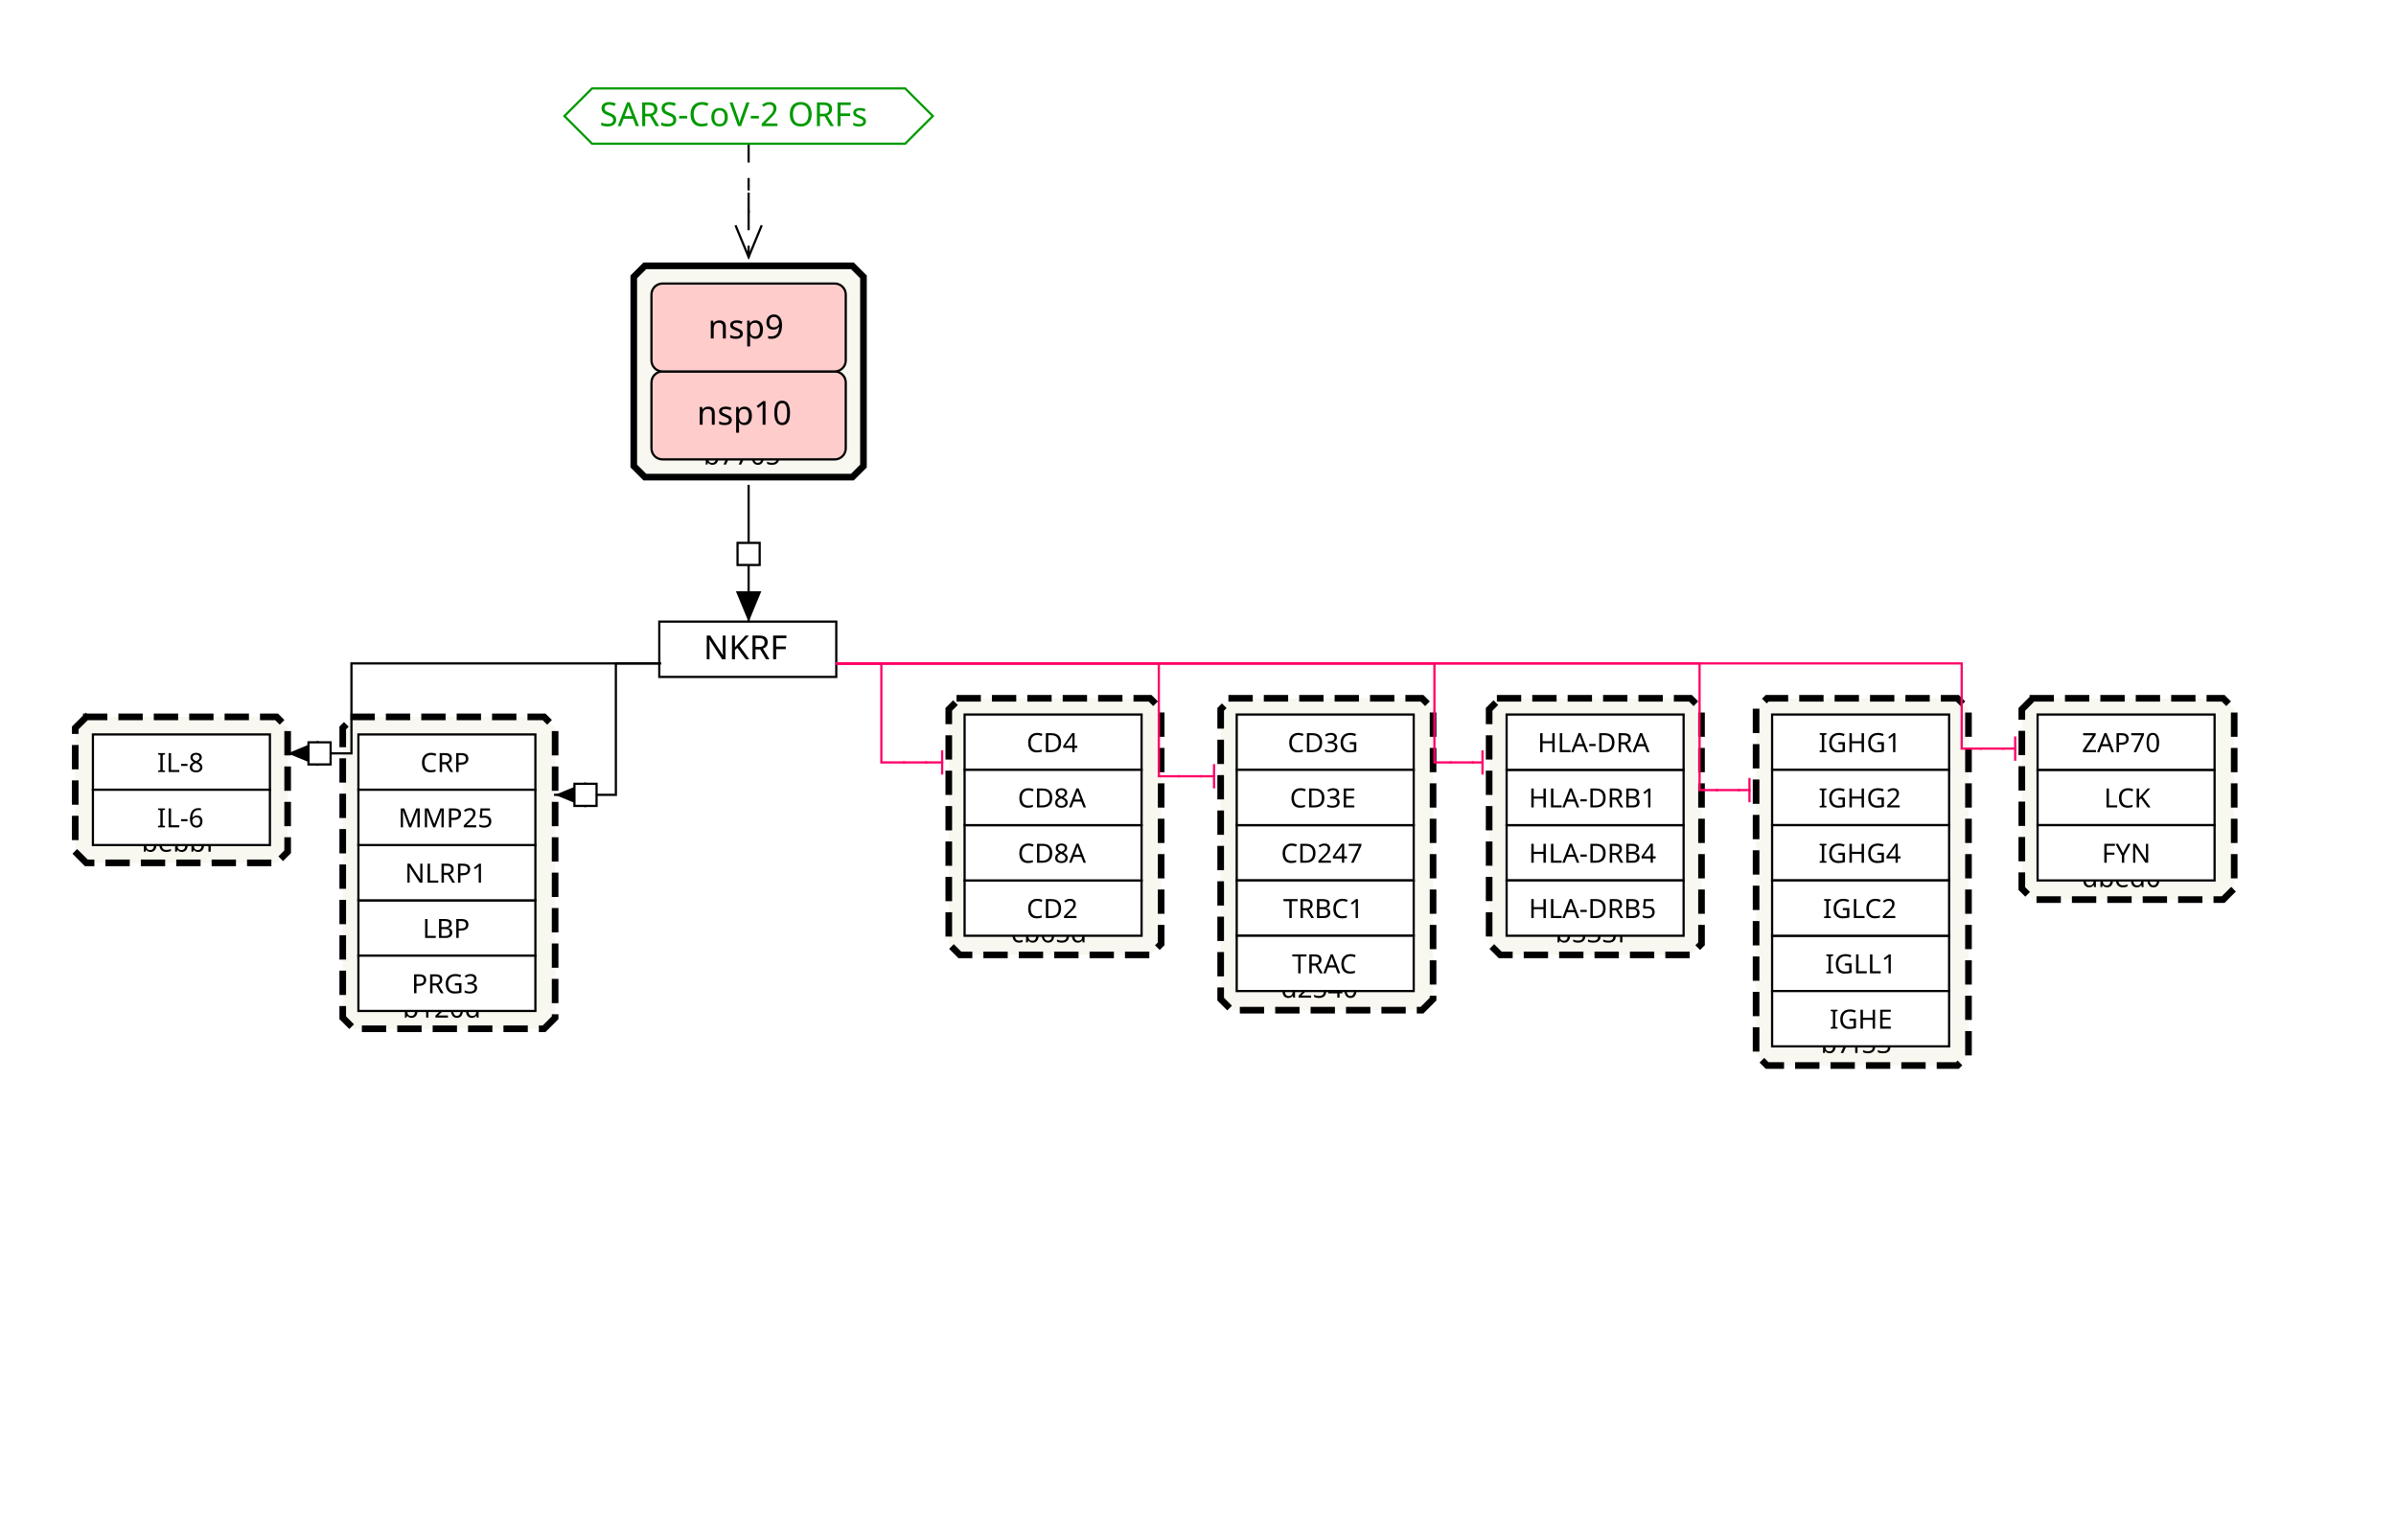
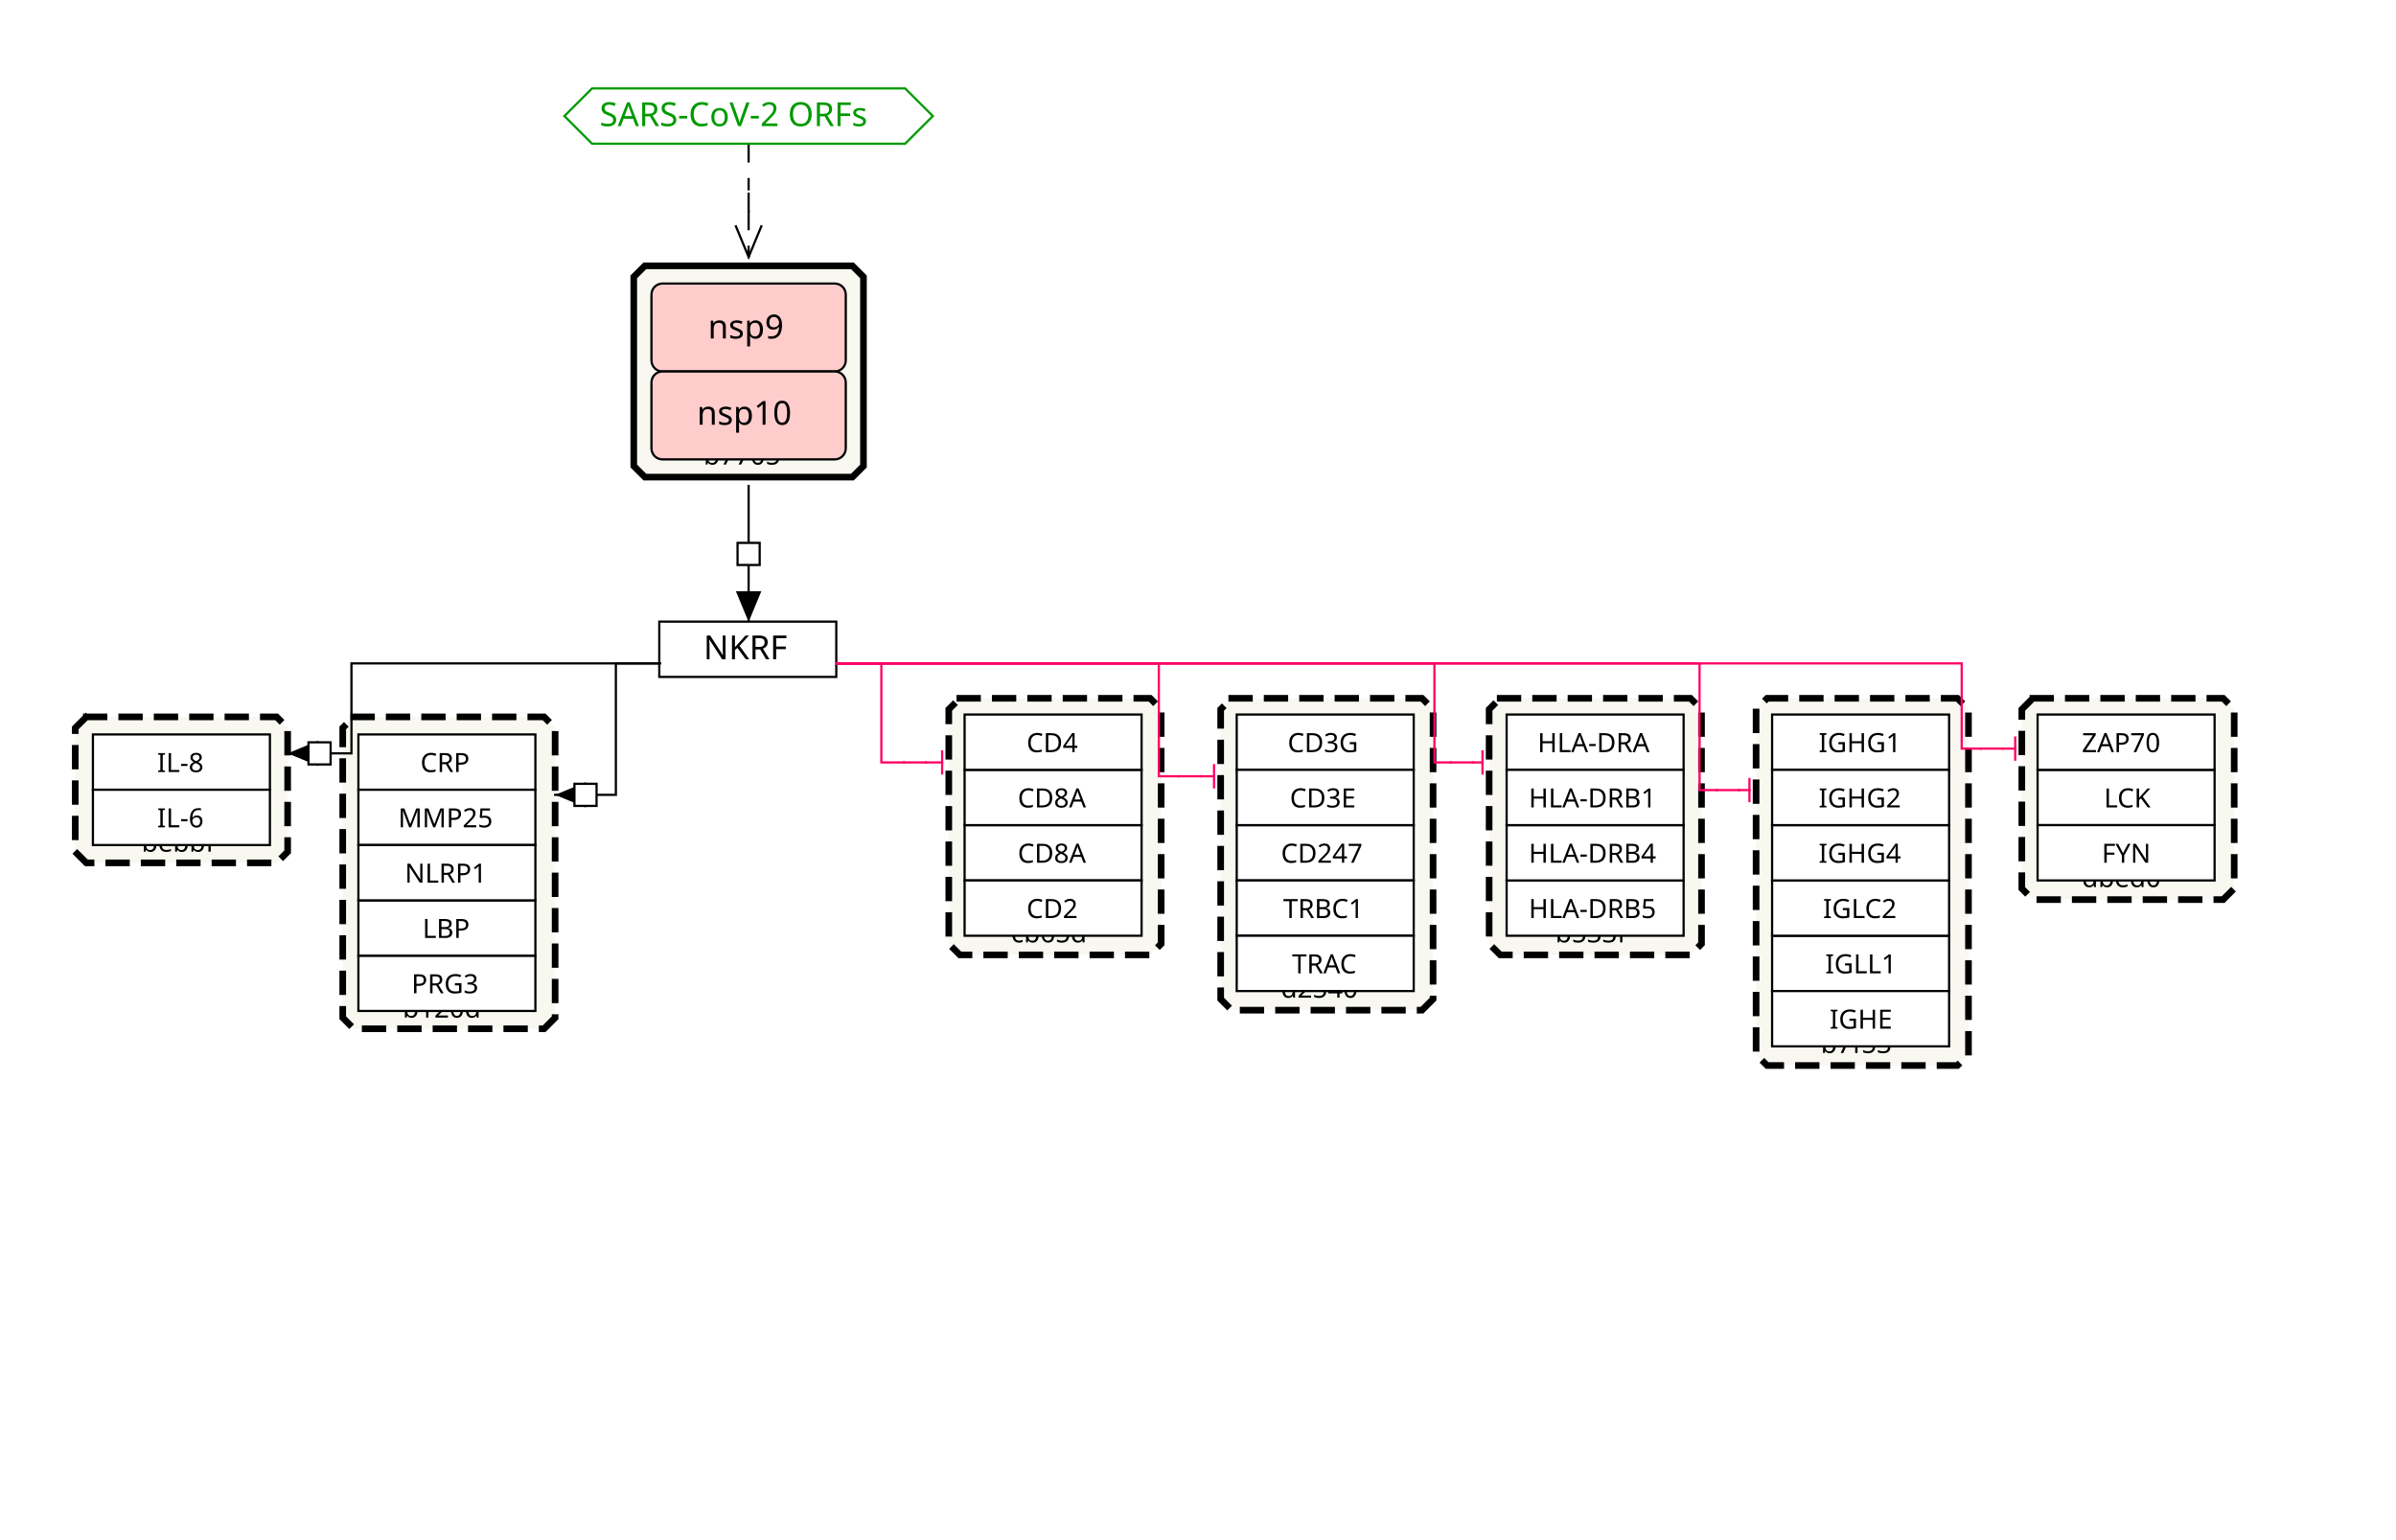
<svg xmlns="http://www.w3.org/2000/svg" fill-opacity="1" color-rendering="auto" color-interpolation="auto" text-rendering="auto" stroke="black" stroke-linecap="square" stroke-miterlimit="10" shape-rendering="auto" stroke-opacity="1" fill="black" stroke-dasharray="none" font-weight="normal" stroke-width="1" viewBox="0 0 1083 696" font-family="'Dialog'" font-style="normal" stroke-linejoin="miter" font-size="12px" stroke-dashoffset="0" image-rendering="auto">
  <defs id="genericDefs" />
  <g />
  <defs id="genericDefs" />
  <g>
    <g fill="white" text-rendering="geometricPrecision" color-interpolation="linearRGB" color-rendering="optimizeQuality" stroke="white" image-rendering="optimizeQuality">
      <rect x="-1" width="1085" height="698" y="-1" stroke="none" />
      <path fill="rgb(248,247,240)" d="M291.464 120.166 L385.289 120.166 L390.289 125.166 L390.289 210.668 L385.289 215.668 L291.464 215.668 L286.464 210.668 L286.464 125.166 Z" fill-rule="evenodd" stroke="none" />
      <path fill="none" d="M291.464 120.166 L385.289 120.166 L390.289 125.166 L390.289 210.668 L385.289 215.668 L291.464 215.668 L286.464 210.668 L286.464 125.166 Z" stroke-width="3" fill-rule="evenodd" stroke="black" />
      <text fill="black" x="318" xml:space="preserve" y="210" font-family="sans-serif" stroke="none">b7705</text>
      <path fill="rgb(248,247,240)" d="M433.85 315.654 L519.85 315.654 L524.85 320.654 L524.85 426.654 L519.85 431.654 L433.85 431.654 L428.85 426.654 L428.85 320.654 Z" fill-rule="evenodd" stroke="none" />
    </g>
    <g text-rendering="geometricPrecision" stroke-dasharray="8,8" stroke-width="3" color-interpolation="linearRGB" color-rendering="optimizeQuality" image-rendering="optimizeQuality">
      <path fill="none" d="M433.85 315.654 L519.85 315.654 L524.85 320.654 L524.85 426.654 L519.85 431.654 L433.85 431.654 L428.85 426.654 L428.85 320.654 Z" fill-rule="evenodd" />
      <text x="457" y="426" font-family="sans-serif" stroke-dasharray="none" stroke="none" stroke-width="1" xml:space="preserve">cb65d</text>
    </g>
    <g fill="rgb(248,247,240)" text-rendering="geometricPrecision" color-interpolation="linearRGB" color-rendering="optimizeQuality" stroke="rgb(248,247,240)" image-rendering="optimizeQuality">
      <path d="M159.919 324.057 L245.919 324.057 L250.919 329.057 L250.919 460.057 L245.919 465.057 L159.919 465.057 L154.919 460.057 L154.919 329.057 Z" stroke="none" fill-rule="evenodd" />
    </g>
    <g text-rendering="geometricPrecision" stroke-dasharray="8,8" stroke-width="3" color-interpolation="linearRGB" color-rendering="optimizeQuality" image-rendering="optimizeQuality">
      <path fill="none" d="M159.919 324.057 L245.919 324.057 L250.919 329.057 L250.919 460.057 L245.919 465.057 L159.919 465.057 L154.919 460.057 L154.919 329.057 Z" fill-rule="evenodd" />
      <text x="182" y="460" font-family="sans-serif" stroke-dasharray="none" stroke="none" stroke-width="1" xml:space="preserve">b120d</text>
+       <path fill="none" stroke-width="1" stroke-dasharray="none" d="M338.376 219.668 L338.376 245.405" />
+       <path fill="none" stroke-width="1" stroke-dasharray="none" d="M338.376 255.405 L338.376 281.142" />
+       <path stroke-width="1" stroke-dasharray="none" d="M332.636 267.284 L338.376 281.142 L344.116 267.284 Z" stroke="none" />
+     </g>
+     <g transform="translate(338.3761,250.4048) rotate(90) translate(-338.3761,-250.4048)" fill="white" text-rendering="geometricPrecision" color-rendering="optimizeQuality" image-rendering="optimizeQuality" color-interpolation="linearRGB" stroke="white">
+       <rect x="333.376" width="10" height="10" y="245.405" stroke="none" />
+       <rect fill="none" x="333.376" width="10" height="10" y="245.405" stroke="black" />
+     </g>
+     <g font-size="10px" text-rendering="geometricPrecision" image-rendering="optimizeQuality" color-rendering="optimizeQuality" font-family="sans-serif" color-interpolation="linearRGB" font-weight="bold">
+       <text x="338" xml:space="preserve" y="254" stroke="none" />
+     </g>
+     <g text-rendering="geometricPrecision" stroke-dasharray="8,8" color-interpolation="linearRGB" color-rendering="optimizeQuality" image-rendering="optimizeQuality">
+       <path fill="none" d="M338.376 64.967 L338.376 85.567" />
+       <path fill="none" d="M338.376 95.567 L338.376 116.166" />
+       <path stroke-dasharray="none" fill="none" d="M332.636 102.308 L338.376 116.166 L344.116 102.308" />
+       <line y2="85.567" fill="none" x1="338.376" x2="338.376" y1="95.567" />
+       <path stroke-dasharray="none" fill="none" d="M298.376 299.892 L278.376 299.892 L278.376 359.307 L269.647 359.307" />
+       <path stroke-dasharray="none" fill="none" d="M259.647 359.307 L250.919 359.307" />
+       <path stroke-dasharray="none" d="M264.777 353.567 L250.919 359.307 L264.777 365.048 Z" stroke="none" />
+       <rect x="259.647" y="354.307" transform="translate(264.6475,359.3072) rotate(180) translate(-264.6475,-359.3072)" fill="white" width="10" stroke-dasharray="none" height="10" stroke="none" />
+       <rect x="259.647" y="354.307" transform="translate(264.6475,359.3072) rotate(180) translate(-264.6475,-359.3072)" fill="none" width="10" stroke-dasharray="none" height="10" />
+     </g>
+     <g font-size="10px" text-rendering="geometricPrecision" image-rendering="optimizeQuality" color-rendering="optimizeQuality" font-family="sans-serif" color-interpolation="linearRGB" font-weight="bold">
+       <text x="264" xml:space="preserve" y="363" stroke="none" />
    </g>
    <g fill="rgb(255,0,102)" text-rendering="geometricPrecision" color-interpolation="linearRGB" color-rendering="optimizeQuality" stroke="rgb(255,0,102)" image-rendering="optimizeQuality">
      <path fill="none" d="M378.376 299.892 L398.376 299.892 L398.376 344.654 L408.613 344.654" />
      <path fill="none" d="M418.613 344.654 L425.85 344.654" />
      <line y2="339.654" fill="none" x1="425.85" x2="425.85" y1="349.654" />
      <line y2="344.654" fill="none" x1="418.613" x2="408.613" y1="344.654" />
-       <path fill="none" d="M298.376 299.892 L278.376 299.892 L278.376 359.307 L269.647 359.307" stroke="black" />
-       <path fill="none" d="M259.647 359.307 L250.919 359.307" stroke="black" />
-       <path fill="black" d="M264.777 353.567 L250.919 359.307 L264.777 365.048 Z" stroke="none" />
-       <rect x="259.647" y="354.307" transform="translate(264.6475,359.3072) rotate(180) translate(-264.6475,-359.3072)" fill="white" width="10" height="10" stroke="none" />
-       <rect x="259.647" y="354.307" transform="translate(264.6475,359.3072) rotate(180) translate(-264.6475,-359.3072)" fill="none" width="10" height="10" stroke="black" />
-     </g>
-     <g font-size="10px" text-rendering="geometricPrecision" image-rendering="optimizeQuality" color-rendering="optimizeQuality" font-family="sans-serif" color-interpolation="linearRGB" font-weight="bold">
-       <text x="264" xml:space="preserve" y="363" stroke="none" />
-     </g>
-     <g text-rendering="geometricPrecision" stroke-dasharray="8,8" color-interpolation="linearRGB" color-rendering="optimizeQuality" image-rendering="optimizeQuality">
-       <path fill="none" d="M338.376 64.967 L338.376 85.567" />
-       <path fill="none" d="M338.376 95.567 L338.376 116.166" />
-       <path stroke-dasharray="none" fill="none" d="M332.636 102.308 L338.376 116.166 L344.116 102.308" />
-       <line y2="85.567" fill="none" x1="338.376" x2="338.376" y1="95.567" />
-       <path stroke-dasharray="none" fill="none" d="M338.376 219.668 L338.376 245.405" />
-       <path stroke-dasharray="none" fill="none" d="M338.376 255.405 L338.376 281.142" />
-       <path stroke-dasharray="none" d="M332.636 267.284 L338.376 281.142 L344.116 267.284 Z" stroke="none" />
-       <rect x="333.376" y="245.405" transform="translate(338.3761,250.4048) rotate(90) translate(-338.3761,-250.4048)" fill="white" width="10" stroke-dasharray="none" height="10" stroke="none" />
-       <rect x="333.376" y="245.405" transform="translate(338.3761,250.4048) rotate(90) translate(-338.3761,-250.4048)" fill="none" width="10" stroke-dasharray="none" height="10" />
-     </g>
-     <g font-size="10px" text-rendering="geometricPrecision" image-rendering="optimizeQuality" color-rendering="optimizeQuality" font-family="sans-serif" color-interpolation="linearRGB" font-weight="bold">
-       <text x="338" xml:space="preserve" y="254" stroke="none" />
+       <path fill="rgb(248,247,240)" d="M678.091 315.654 L764.091 315.654 L769.091 320.654 L769.091 426.654 L764.091 431.654 L678.091 431.654 L673.091 426.654 L673.091 320.654 Z" fill-rule="evenodd" stroke="none" />
+     </g>
+     <g text-rendering="geometricPrecision" stroke-dasharray="8,8" stroke-width="3" color-interpolation="linearRGB" color-rendering="optimizeQuality" image-rendering="optimizeQuality">
+       <path fill="none" d="M678.091 315.654 L764.091 315.654 L769.091 320.654 L769.091 426.654 L764.091 431.654 L678.091 431.654 L673.091 426.654 L673.091 320.654 Z" fill-rule="evenodd" />
+       <text x="703" y="426" font-family="sans-serif" stroke-dasharray="none" stroke="none" stroke-width="1" xml:space="preserve">b533f</text>
+     </g>
+     <g fill="rgb(248,247,240)" text-rendering="geometricPrecision" color-interpolation="linearRGB" color-rendering="optimizeQuality" stroke="rgb(248,247,240)" image-rendering="optimizeQuality">
+       <path d="M798.758 315.654 L884.758 315.654 L889.758 320.654 L889.758 476.654 L884.758 481.654 L798.758 481.654 L793.758 476.654 L793.758 320.654 Z" stroke="none" fill-rule="evenodd" />
+     </g>
+     <g text-rendering="geometricPrecision" stroke-dasharray="8,8" stroke-width="3" color-interpolation="linearRGB" color-rendering="optimizeQuality" image-rendering="optimizeQuality">
+       <path fill="none" d="M798.758 315.654 L884.758 315.654 L889.758 320.654 L889.758 476.654 L884.758 481.654 L798.758 481.654 L793.758 476.654 L793.758 320.654 Z" fill-rule="evenodd" />
+       <text x="823" y="476" font-family="sans-serif" stroke-dasharray="none" stroke="none" stroke-width="1" xml:space="preserve">b7f53</text>
    </g>
    <g fill="rgb(248,247,240)" text-rendering="geometricPrecision" color-interpolation="linearRGB" color-rendering="optimizeQuality" stroke="rgb(248,247,240)" image-rendering="optimizeQuality">
      <path d="M39.017 324.057 L125.017 324.057 L130.018 329.057 L130.018 385.057 L125.017 390.057 L39.017 390.057 L34.017 385.057 L34.017 329.057 Z" stroke="none" fill-rule="evenodd" />
    </g>
    <g text-rendering="geometricPrecision" stroke-dasharray="8,8" stroke-width="3" color-interpolation="linearRGB" color-rendering="optimizeQuality" image-rendering="optimizeQuality">
      <path fill="none" d="M39.017 324.057 L125.017 324.057 L130.018 329.057 L130.018 385.057 L125.017 390.057 L39.017 390.057 L34.017 385.057 L34.017 329.057 Z" fill-rule="evenodd" />
      <text x="64" y="385" font-family="sans-serif" stroke-dasharray="none" stroke="none" stroke-width="1" xml:space="preserve">bebbf</text>
    </g>
-     <g fill="rgb(248,247,240)" text-rendering="geometricPrecision" color-interpolation="linearRGB" color-rendering="optimizeQuality" stroke="rgb(248,247,240)" image-rendering="optimizeQuality">
-       <path d="M798.758 315.654 L884.758 315.654 L889.758 320.654 L889.758 476.654 L884.758 481.654 L798.758 481.654 L793.758 476.654 L793.758 320.654 Z" stroke="none" fill-rule="evenodd" />
-     </g>
-     <g text-rendering="geometricPrecision" stroke-dasharray="8,8" stroke-width="3" color-interpolation="linearRGB" color-rendering="optimizeQuality" image-rendering="optimizeQuality">
-       <path fill="none" d="M798.758 315.654 L884.758 315.654 L889.758 320.654 L889.758 476.654 L884.758 481.654 L798.758 481.654 L793.758 476.654 L793.758 320.654 Z" fill-rule="evenodd" />
-       <text x="823" y="476" font-family="sans-serif" stroke-dasharray="none" stroke="none" stroke-width="1" xml:space="preserve">b7f53</text>
-     </g>
-     <g fill="rgb(248,247,240)" text-rendering="geometricPrecision" color-interpolation="linearRGB" color-rendering="optimizeQuality" stroke="rgb(248,247,240)" image-rendering="optimizeQuality">
-       <path d="M678.091 315.654 L764.091 315.654 L769.091 320.654 L769.091 426.654 L764.091 431.654 L678.091 431.654 L673.091 426.654 L673.091 320.654 Z" stroke="none" fill-rule="evenodd" />
-     </g>
-     <g text-rendering="geometricPrecision" stroke-dasharray="8,8" stroke-width="3" color-interpolation="linearRGB" color-rendering="optimizeQuality" image-rendering="optimizeQuality">
-       <path fill="none" d="M678.091 315.654 L764.091 315.654 L769.091 320.654 L769.091 426.654 L764.091 431.654 L678.091 431.654 L673.091 426.654 L673.091 320.654 Z" fill-rule="evenodd" />
-       <text x="703" y="426" font-family="sans-serif" stroke-dasharray="none" stroke="none" stroke-width="1" xml:space="preserve">b533f</text>
-     </g>
-     <g fill="white" text-rendering="geometricPrecision" color-interpolation="linearRGB" color-rendering="optimizeQuality" stroke="white" image-rendering="optimizeQuality">
+     <g fill="rgb(255,204,204)" text-rendering="geometricPrecision" color-interpolation="linearRGB" color-rendering="optimizeQuality" stroke="rgb(255,204,204)" image-rendering="optimizeQuality">
+       <rect x="294.464" y="128.166" width="87.825" rx="5" ry="5" height="39.751" stroke="none" />
+       <rect x="294.464" y="128.166" fill="none" width="87.825" rx="5" ry="5" height="39.751" stroke="black" />
+     </g>
+     <g text-rendering="geometricPrecision" font-size="15px" font-family="sans-serif" color-interpolation="linearRGB" color-rendering="optimizeQuality" image-rendering="optimizeQuality">
+       <text x="320" xml:space="preserve" y="153" stroke="none">nsp9</text>
+     </g>
+     <g fill="white" text-rendering="geometricPrecision" color-interpolation="linearRGB" color-rendering="optimizeQuality" stroke="white" image-rendering="optimizeQuality">
+       <rect x="436" width="80" height="25" y="373" stroke="none" />
+       <rect fill="none" x="436" width="80" height="25" y="373" stroke="black" />
+       <text fill="black" x="460" xml:space="preserve" y="390" font-family="sans-serif" stroke="none">CD8A</text>
      <rect x="801" width="80" height="25" y="423" stroke="none" />
      <rect fill="none" x="801" width="80" height="25" y="423" stroke="black" />
      <text fill="black" x="825" xml:space="preserve" y="440" font-family="sans-serif" stroke="none">IGLL1</text>
+       <rect x="162" width="80" height="25" y="332" stroke="none" />
+       <rect fill="none" x="162" width="80" height="25" y="332" stroke="black" />
+       <text fill="black" x="190" xml:space="preserve" y="349" font-family="sans-serif" stroke="none">CRP</text>
      <rect x="801" width="80" height="25" y="323" stroke="none" />
      <rect fill="none" x="801" width="80" height="25" y="323" stroke="black" />
      <text fill="black" x="822" xml:space="preserve" y="340" font-family="sans-serif" stroke="none">IGHG1</text>
+       <rect x="436" width="80" height="25" y="398" stroke="none" />
+       <rect fill="none" x="436" width="80" height="25" y="398" stroke="black" />
+       <text fill="black" x="464" xml:space="preserve" y="415" font-family="sans-serif" stroke="none">CD2</text>
+       <rect x="681" width="80" height="25" y="323" stroke="none" />
+       <rect fill="none" x="681" width="80" height="25" y="323" stroke="black" />
+       <text fill="black" x="695" xml:space="preserve" y="340" font-family="sans-serif" stroke="none">HLA-DRA</text>
+       <rect x="436" width="80" height="25" y="348" stroke="none" />
+       <rect fill="none" x="436" width="80" height="25" y="348" stroke="black" />
+       <text fill="black" x="460" xml:space="preserve" y="365" font-family="sans-serif" stroke="none">CD8A</text>
+       <rect x="162" width="80" height="25" y="432" stroke="none" />
+       <rect fill="none" x="162" width="80" height="25" y="432" stroke="black" />
+       <text fill="black" x="186" xml:space="preserve" y="449" font-family="sans-serif" stroke="none">PRG3</text>
+       <path d="M255.112 52.467 L267.612 39.967 L409.14 39.967 L421.64 52.467 L409.14 64.967 L267.612 64.967 Z" stroke="none" fill-rule="evenodd" />
+       <path fill="none" d="M255.112 52.467 L267.612 39.967 L409.14 39.967 L421.64 52.467 L409.14 64.967 L267.612 64.967 Z" fill-rule="evenodd" stroke="rgb(0,153,0)" />
+     </g>
+     <g font-size="15px" fill="rgb(0,153,0)" text-rendering="geometricPrecision" image-rendering="optimizeQuality" color-rendering="optimizeQuality" font-family="sans-serif" stroke="rgb(0,153,0)" color-interpolation="linearRGB">
+       <text x="271" xml:space="preserve" y="57" stroke="none">SARS-CoV-2 ORFs</text>
+     </g>
+     <g fill="white" text-rendering="geometricPrecision" color-interpolation="linearRGB" color-rendering="optimizeQuality" stroke="white" image-rendering="optimizeQuality">
+       <rect x="298" width="80" height="25" y="281" stroke="none" />
+       <rect fill="none" x="298" width="80" height="25" y="281" stroke="black" />
+     </g>
+     <g text-rendering="geometricPrecision" font-size="15px" font-family="sans-serif" color-interpolation="linearRGB" color-rendering="optimizeQuality" image-rendering="optimizeQuality">
+       <text x="318" xml:space="preserve" y="298" stroke="none">NKRF</text>
+     </g>
+     <g fill="white" text-rendering="geometricPrecision" color-interpolation="linearRGB" color-rendering="optimizeQuality" stroke="white" image-rendering="optimizeQuality">
+       <rect x="436" width="80" height="25" y="323" stroke="none" />
+       <rect fill="none" x="436" width="80" height="25" y="323" stroke="black" />
+       <text fill="black" x="464" xml:space="preserve" y="340" font-family="sans-serif" stroke="none">CD4</text>
+       <rect x="801" width="80" height="25" y="398" stroke="none" />
+       <rect fill="none" x="801" width="80" height="25" y="398" stroke="black" />
+       <text fill="black" x="824" xml:space="preserve" y="415" font-family="sans-serif" stroke="none">IGLC2</text>
+       <rect x="801" width="80" height="25" y="448" stroke="none" />
+       <rect fill="none" x="801" width="80" height="25" y="448" stroke="black" />
+       <text fill="black" x="827" xml:space="preserve" y="465" font-family="sans-serif" stroke="none">IGHE</text>
      <rect x="162" width="80" height="25" y="407" stroke="none" />
      <rect fill="none" x="162" width="80" height="25" y="407" stroke="black" />
      <text fill="black" x="191" xml:space="preserve" y="424" font-family="sans-serif" stroke="none">LBP</text>
+       <rect x="162" width="80" height="25" y="357" stroke="none" />
+       <rect fill="none" x="162" width="80" height="25" y="357" stroke="black" />
+       <text fill="black" x="180" xml:space="preserve" y="374" font-family="sans-serif" stroke="none">MMP25</text>
+       <rect x="681" width="80" height="25" y="398" stroke="none" />
+       <rect fill="none" x="681" width="80" height="25" y="398" stroke="black" />
+       <text fill="black" x="691" xml:space="preserve" y="415" font-family="sans-serif" stroke="none">HLA-DRB5</text>
+       <rect x="294.464" y="167.917" fill="rgb(255,204,204)" width="87.825" rx="5" ry="5" height="39.751" stroke="none" />
+       <rect x="294.464" y="167.917" fill="none" width="87.825" rx="5" ry="5" height="39.751" stroke="black" />
+     </g>
+     <g text-rendering="geometricPrecision" font-size="15px" font-family="sans-serif" color-interpolation="linearRGB" color-rendering="optimizeQuality" image-rendering="optimizeQuality">
+       <text x="315" xml:space="preserve" y="192" stroke="none">nsp10</text>
+     </g>
+     <g fill="white" text-rendering="geometricPrecision" color-interpolation="linearRGB" color-rendering="optimizeQuality" stroke="white" image-rendering="optimizeQuality">
      <rect x="681" width="80" height="25" y="373" stroke="none" />
      <rect fill="none" x="681" width="80" height="25" y="373" stroke="black" />
      <text fill="black" x="691" xml:space="preserve" y="390" font-family="sans-serif" stroke="none">HLA-DRB4</text>
      <rect x="681" width="80" height="25" y="348" stroke="none" />
      <rect fill="none" x="681" width="80" height="25" y="348" stroke="black" />
      <text fill="black" x="691" xml:space="preserve" y="365" font-family="sans-serif" stroke="none">HLA-DRB1</text>
-       <rect x="436" width="80" height="25" y="398" stroke="none" />
-       <rect fill="none" x="436" width="80" height="25" y="398" stroke="black" />
-       <text fill="black" x="464" xml:space="preserve" y="415" font-family="sans-serif" stroke="none">CD2</text>
-       <rect x="162" width="80" height="25" y="432" stroke="none" />
-       <rect fill="none" x="162" width="80" height="25" y="432" stroke="black" />
-       <text fill="black" x="186" xml:space="preserve" y="449" font-family="sans-serif" stroke="none">PRG3</text>
-       <rect x="294.464" y="167.917" fill="rgb(255,204,204)" width="87.825" rx="5" ry="5" height="39.751" stroke="none" />
-       <rect x="294.464" y="167.917" fill="none" width="87.825" rx="5" ry="5" height="39.751" stroke="black" />
-     </g>
-     <g text-rendering="geometricPrecision" font-size="15px" font-family="sans-serif" color-interpolation="linearRGB" color-rendering="optimizeQuality" image-rendering="optimizeQuality">
-       <text x="315" xml:space="preserve" y="192" stroke="none">nsp10</text>
-     </g>
-     <g fill="white" text-rendering="geometricPrecision" color-interpolation="linearRGB" color-rendering="optimizeQuality" stroke="white" image-rendering="optimizeQuality">
+       <rect x="801" width="80" height="25" y="373" stroke="none" />
+       <rect fill="none" x="801" width="80" height="25" y="373" stroke="black" />
+       <text fill="black" x="822" xml:space="preserve" y="390" font-family="sans-serif" stroke="none">IGHG4</text>
      <rect x="42" width="80" height="25" y="332" stroke="none" />
      <rect fill="none" x="42" width="80" height="25" y="332" stroke="black" />
      <text fill="black" x="71" xml:space="preserve" y="349" font-family="sans-serif" stroke="none">IL-8</text>
-       <rect x="436" width="80" height="25" y="323" stroke="none" />
-       <rect fill="none" x="436" width="80" height="25" y="323" stroke="black" />
-       <text fill="black" x="464" xml:space="preserve" y="340" font-family="sans-serif" stroke="none">CD4</text>
      <rect x="162" width="80" height="25" y="382" stroke="none" />
      <rect fill="none" x="162" width="80" height="25" y="382" stroke="black" />
      <text fill="black" x="183" xml:space="preserve" y="399" font-family="sans-serif" stroke="none">NLRP1</text>
-       <path d="M255.112 52.467 L267.612 39.967 L409.14 39.967 L421.64 52.467 L409.14 64.967 L267.612 64.967 Z" stroke="none" fill-rule="evenodd" />
-       <path fill="none" d="M255.112 52.467 L267.612 39.967 L409.14 39.967 L421.64 52.467 L409.14 64.967 L267.612 64.967 Z" fill-rule="evenodd" stroke="rgb(0,153,0)" />
-     </g>
-     <g font-size="15px" fill="rgb(0,153,0)" text-rendering="geometricPrecision" image-rendering="optimizeQuality" color-rendering="optimizeQuality" font-family="sans-serif" stroke="rgb(0,153,0)" color-interpolation="linearRGB">
-       <text x="271" xml:space="preserve" y="57" stroke="none">SARS-CoV-2 ORFs</text>
-     </g>
-     <g fill="white" text-rendering="geometricPrecision" color-interpolation="linearRGB" color-rendering="optimizeQuality" stroke="white" image-rendering="optimizeQuality">
-       <rect x="436" width="80" height="25" y="373" stroke="none" />
-       <rect fill="none" x="436" width="80" height="25" y="373" stroke="black" />
-       <text fill="black" x="460" xml:space="preserve" y="390" font-family="sans-serif" stroke="none">CD8A</text>
      <rect x="801" width="80" height="25" y="348" stroke="none" />
      <rect fill="none" x="801" width="80" height="25" y="348" stroke="black" />
      <text fill="black" x="822" xml:space="preserve" y="365" font-family="sans-serif" stroke="none">IGHG2</text>
-       <rect x="436" width="80" height="25" y="348" stroke="none" />
-       <rect fill="none" x="436" width="80" height="25" y="348" stroke="black" />
-       <text fill="black" x="460" xml:space="preserve" y="365" font-family="sans-serif" stroke="none">CD8A</text>
-       <rect x="681" width="80" height="25" y="323" stroke="none" />
-       <rect fill="none" x="681" width="80" height="25" y="323" stroke="black" />
-       <text fill="black" x="695" xml:space="preserve" y="340" font-family="sans-serif" stroke="none">HLA-DRA</text>
-       <rect x="162" width="80" height="25" y="332" stroke="none" />
-       <rect fill="none" x="162" width="80" height="25" y="332" stroke="black" />
-       <text fill="black" x="190" xml:space="preserve" y="349" font-family="sans-serif" stroke="none">CRP</text>
-       <rect x="801" width="80" height="25" y="373" stroke="none" />
-       <rect fill="none" x="801" width="80" height="25" y="373" stroke="black" />
-       <text fill="black" x="822" xml:space="preserve" y="390" font-family="sans-serif" stroke="none">IGHG4</text>
-       <rect x="801" width="80" height="25" y="448" stroke="none" />
-       <rect fill="none" x="801" width="80" height="25" y="448" stroke="black" />
-       <text fill="black" x="827" xml:space="preserve" y="465" font-family="sans-serif" stroke="none">IGHE</text>
-       <rect x="162" width="80" height="25" y="357" stroke="none" />
-       <rect fill="none" x="162" width="80" height="25" y="357" stroke="black" />
-       <text fill="black" x="180" xml:space="preserve" y="374" font-family="sans-serif" stroke="none">MMP25</text>
-       <rect x="294.464" y="128.166" fill="rgb(255,204,204)" width="87.825" rx="5" ry="5" height="39.751" stroke="none" />
-       <rect x="294.464" y="128.166" fill="none" width="87.825" rx="5" ry="5" height="39.751" stroke="black" />
-     </g>
-     <g text-rendering="geometricPrecision" font-size="15px" font-family="sans-serif" color-interpolation="linearRGB" color-rendering="optimizeQuality" image-rendering="optimizeQuality">
-       <text x="320" xml:space="preserve" y="153" stroke="none">nsp9</text>
-     </g>
-     <g fill="white" text-rendering="geometricPrecision" color-interpolation="linearRGB" color-rendering="optimizeQuality" stroke="white" image-rendering="optimizeQuality">
-       <rect x="801" width="80" height="25" y="398" stroke="none" />
-       <rect fill="none" x="801" width="80" height="25" y="398" stroke="black" />
-       <text fill="black" x="824" xml:space="preserve" y="415" font-family="sans-serif" stroke="none">IGLC2</text>
-       <rect x="298" width="80" height="25" y="281" stroke="none" />
-       <rect fill="none" x="298" width="80" height="25" y="281" stroke="black" />
-     </g>
-     <g text-rendering="geometricPrecision" font-size="15px" font-family="sans-serif" color-interpolation="linearRGB" color-rendering="optimizeQuality" image-rendering="optimizeQuality">
-       <text x="318" xml:space="preserve" y="298" stroke="none">NKRF</text>
-     </g>
-     <g fill="white" text-rendering="geometricPrecision" color-interpolation="linearRGB" color-rendering="optimizeQuality" stroke="white" image-rendering="optimizeQuality">
-       <rect x="681" width="80" height="25" y="398" stroke="none" />
-       <rect fill="none" x="681" width="80" height="25" y="398" stroke="black" />
-       <text fill="black" x="691" xml:space="preserve" y="415" font-family="sans-serif" stroke="none">HLA-DRB5</text>
      <rect x="42" width="80" height="25" y="357" stroke="none" />
      <rect fill="none" x="42" width="80" height="25" y="357" stroke="black" />
      <text fill="black" x="71" xml:space="preserve" y="374" font-family="sans-serif" stroke="none">IL-6</text>
      <path fill="rgb(248,247,240)" d="M556.752 315.654 L642.752 315.654 L647.752 320.654 L647.752 451.654 L642.752 456.654 L556.752 456.654 L551.752 451.654 L551.752 320.654 Z" fill-rule="evenodd" stroke="none" />
    </g>
    <g text-rendering="geometricPrecision" stroke-dasharray="8,8" stroke-width="3" color-interpolation="linearRGB" color-rendering="optimizeQuality" image-rendering="optimizeQuality">
      <path fill="none" d="M556.752 315.654 L642.752 315.654 L647.752 320.654 L647.752 451.654 L642.752 456.654 L556.752 456.654 L551.752 451.654 L551.752 320.654 Z" fill-rule="evenodd" />
      <text x="579" y="451" font-family="sans-serif" stroke-dasharray="none" stroke="none" stroke-width="1" xml:space="preserve">d2540</text>
    </g>
    <g fill="white" text-rendering="geometricPrecision" color-interpolation="linearRGB" color-rendering="optimizeQuality" stroke="white" image-rendering="optimizeQuality">
      <rect x="559" width="80" height="25" y="373" stroke="none" />
      <rect fill="none" x="559" width="80" height="25" y="373" stroke="black" />
      <text fill="black" x="579" xml:space="preserve" y="390" font-family="sans-serif" stroke="none">CD247</text>
-       <path fill="rgb(248,247,240)" d="M918.871 315.654 L1004.871 315.654 L1009.871 320.654 L1009.871 401.654 L1004.871 406.654 L918.871 406.654 L913.871 401.654 L913.871 320.654 Z" fill-rule="evenodd" stroke="none" />
-     </g>
-     <g text-rendering="geometricPrecision" stroke-dasharray="8,8" stroke-width="3" color-interpolation="linearRGB" color-rendering="optimizeQuality" image-rendering="optimizeQuality">
-       <path fill="none" d="M918.871 315.654 L1004.871 315.654 L1009.871 320.654 L1009.871 401.654 L1004.871 406.654 L918.871 406.654 L913.871 401.654 L913.871 320.654 Z" fill-rule="evenodd" />
-       <text x="941" y="401" font-family="sans-serif" stroke-dasharray="none" stroke="none" stroke-width="1" xml:space="preserve">dbed0</text>
-     </g>
-     <g fill="white" text-rendering="geometricPrecision" color-interpolation="linearRGB" color-rendering="optimizeQuality" stroke="white" image-rendering="optimizeQuality">
      <rect x="559" width="80" height="25" y="323" stroke="none" />
      <rect fill="none" x="559" width="80" height="25" y="323" stroke="black" />
      <text fill="black" x="582" xml:space="preserve" y="340" font-family="sans-serif" stroke="none">CD3G</text>
+       <path fill="rgb(248,247,240)" d="M918.871 315.654 L1004.871 315.654 L1009.871 320.654 L1009.871 401.654 L1004.871 406.654 L918.871 406.654 L913.871 401.654 L913.871 320.654 Z" fill-rule="evenodd" stroke="none" />
+     </g>
+     <g text-rendering="geometricPrecision" stroke-dasharray="8,8" stroke-width="3" color-interpolation="linearRGB" color-rendering="optimizeQuality" image-rendering="optimizeQuality">
+       <path fill="none" d="M918.871 315.654 L1004.871 315.654 L1009.871 320.654 L1009.871 401.654 L1004.871 406.654 L918.871 406.654 L913.871 401.654 L913.871 320.654 Z" fill-rule="evenodd" />
+       <text x="941" y="401" font-family="sans-serif" stroke-dasharray="none" stroke="none" stroke-width="1" xml:space="preserve">dbed0</text>
+     </g>
+     <g fill="white" text-rendering="geometricPrecision" color-interpolation="linearRGB" color-rendering="optimizeQuality" stroke="white" image-rendering="optimizeQuality">
      <rect x="921" width="80" height="25" y="348" stroke="none" />
      <rect fill="none" x="921" width="80" height="25" y="348" stroke="black" />
      <text fill="black" x="951" xml:space="preserve" y="365" font-family="sans-serif" stroke="none">LCK</text>
      <rect x="559" width="80" height="25" y="348" stroke="none" />
      <rect fill="none" x="559" width="80" height="25" y="348" stroke="black" />
      <text fill="black" x="583" xml:space="preserve" y="365" font-family="sans-serif" stroke="none">CD3E</text>
      <rect x="921" width="80" height="25" y="323" stroke="none" />
      <rect fill="none" x="921" width="80" height="25" y="323" stroke="black" />
      <text fill="black" x="941" xml:space="preserve" y="340" font-family="sans-serif" stroke="none">ZAP70</text>
      <rect x="559" width="80" height="25" y="398" stroke="none" />
      <rect fill="none" x="559" width="80" height="25" y="398" stroke="black" />
      <text fill="black" x="580" xml:space="preserve" y="415" font-family="sans-serif" stroke="none">TRBC1</text>
      <rect x="921" width="80" height="25" y="373" stroke="none" />
      <rect fill="none" x="921" width="80" height="25" y="373" stroke="black" />
      <text fill="black" x="950" xml:space="preserve" y="390" font-family="sans-serif" stroke="none">FYN</text>
      <rect x="559" width="80" height="25" y="423" stroke="none" />
      <rect fill="none" x="559" width="80" height="25" y="423" stroke="black" />
      <text fill="black" x="584" xml:space="preserve" y="440" font-family="sans-serif" stroke="none">TRAC</text>
      <path fill="none" d="M298.376 299.892 L158.862 299.892 L158.862 340.557 L149.44 340.557" stroke="black" />
      <path fill="none" d="M139.44 340.557 L130.018 340.557" stroke="black" />
      <path fill="black" d="M143.876 334.817 L130.018 340.557 L143.876 346.298 Z" stroke="none" />
      <rect x="139.44" width="10" height="10" y="335.557" transform="translate(144.4396,340.5572) rotate(180) translate(-144.4396,-340.5572)" stroke="none" />
      <rect x="139.44" y="335.557" transform="translate(144.4396,340.5572) rotate(180) translate(-144.4396,-340.5572)" fill="none" width="10" height="10" stroke="black" />
    </g>
    <g font-size="10px" text-rendering="geometricPrecision" image-rendering="optimizeQuality" color-rendering="optimizeQuality" font-family="sans-serif" color-interpolation="linearRGB" font-weight="bold">
      <text x="144" xml:space="preserve" y="344" stroke="none" />
    </g>
    <g fill="rgb(255,0,102)" text-rendering="geometricPrecision" color-interpolation="linearRGB" color-rendering="optimizeQuality" stroke="rgb(255,0,102)" image-rendering="optimizeQuality">
      <path fill="none" d="M378.376 299.892 L523.791 299.892 L523.791 350.904 L532.771 350.904" />
      <path fill="none" d="M542.771 350.904 L548.752 350.904" />
      <line y2="345.904" fill="none" x1="548.752" x2="548.752" y1="355.904" />
      <line y2="350.904" fill="none" x1="542.771" x2="532.771" y1="350.904" />
      <path fill="none" d="M378.376 299.892 L648.367 299.892 L648.367 344.654 L655.729 344.654" />
      <path fill="none" d="M665.729 344.654 L670.091 344.654" />
      <line y2="339.654" fill="none" x1="670.091" x2="670.091" y1="349.654" />
      <line y2="344.654" fill="none" x1="665.729" x2="655.729" y1="344.654" />
      <path fill="none" d="M378.376 299.892 L768.205 299.892 L768.205 357.154 L775.981 357.154" />
      <path fill="none" d="M785.981 357.154 L790.758 357.154" />
      <line y2="352.154" fill="none" x1="790.758" x2="790.758" y1="362.154" />
      <line y2="357.154" fill="none" x1="785.981" x2="775.981" y1="357.154" />
      <path fill="none" d="M378.376 299.892 L886.688 299.892 L886.688 338.404 L895.28 338.404" />
      <path fill="none" d="M905.28 338.404 L910.871 338.404" />
      <line y2="333.404" fill="none" x1="910.871" x2="910.871" y1="343.404" />
      <line y2="338.404" fill="none" x1="905.28" x2="895.28" y1="338.404" />
    </g>
  </g>
</svg>
